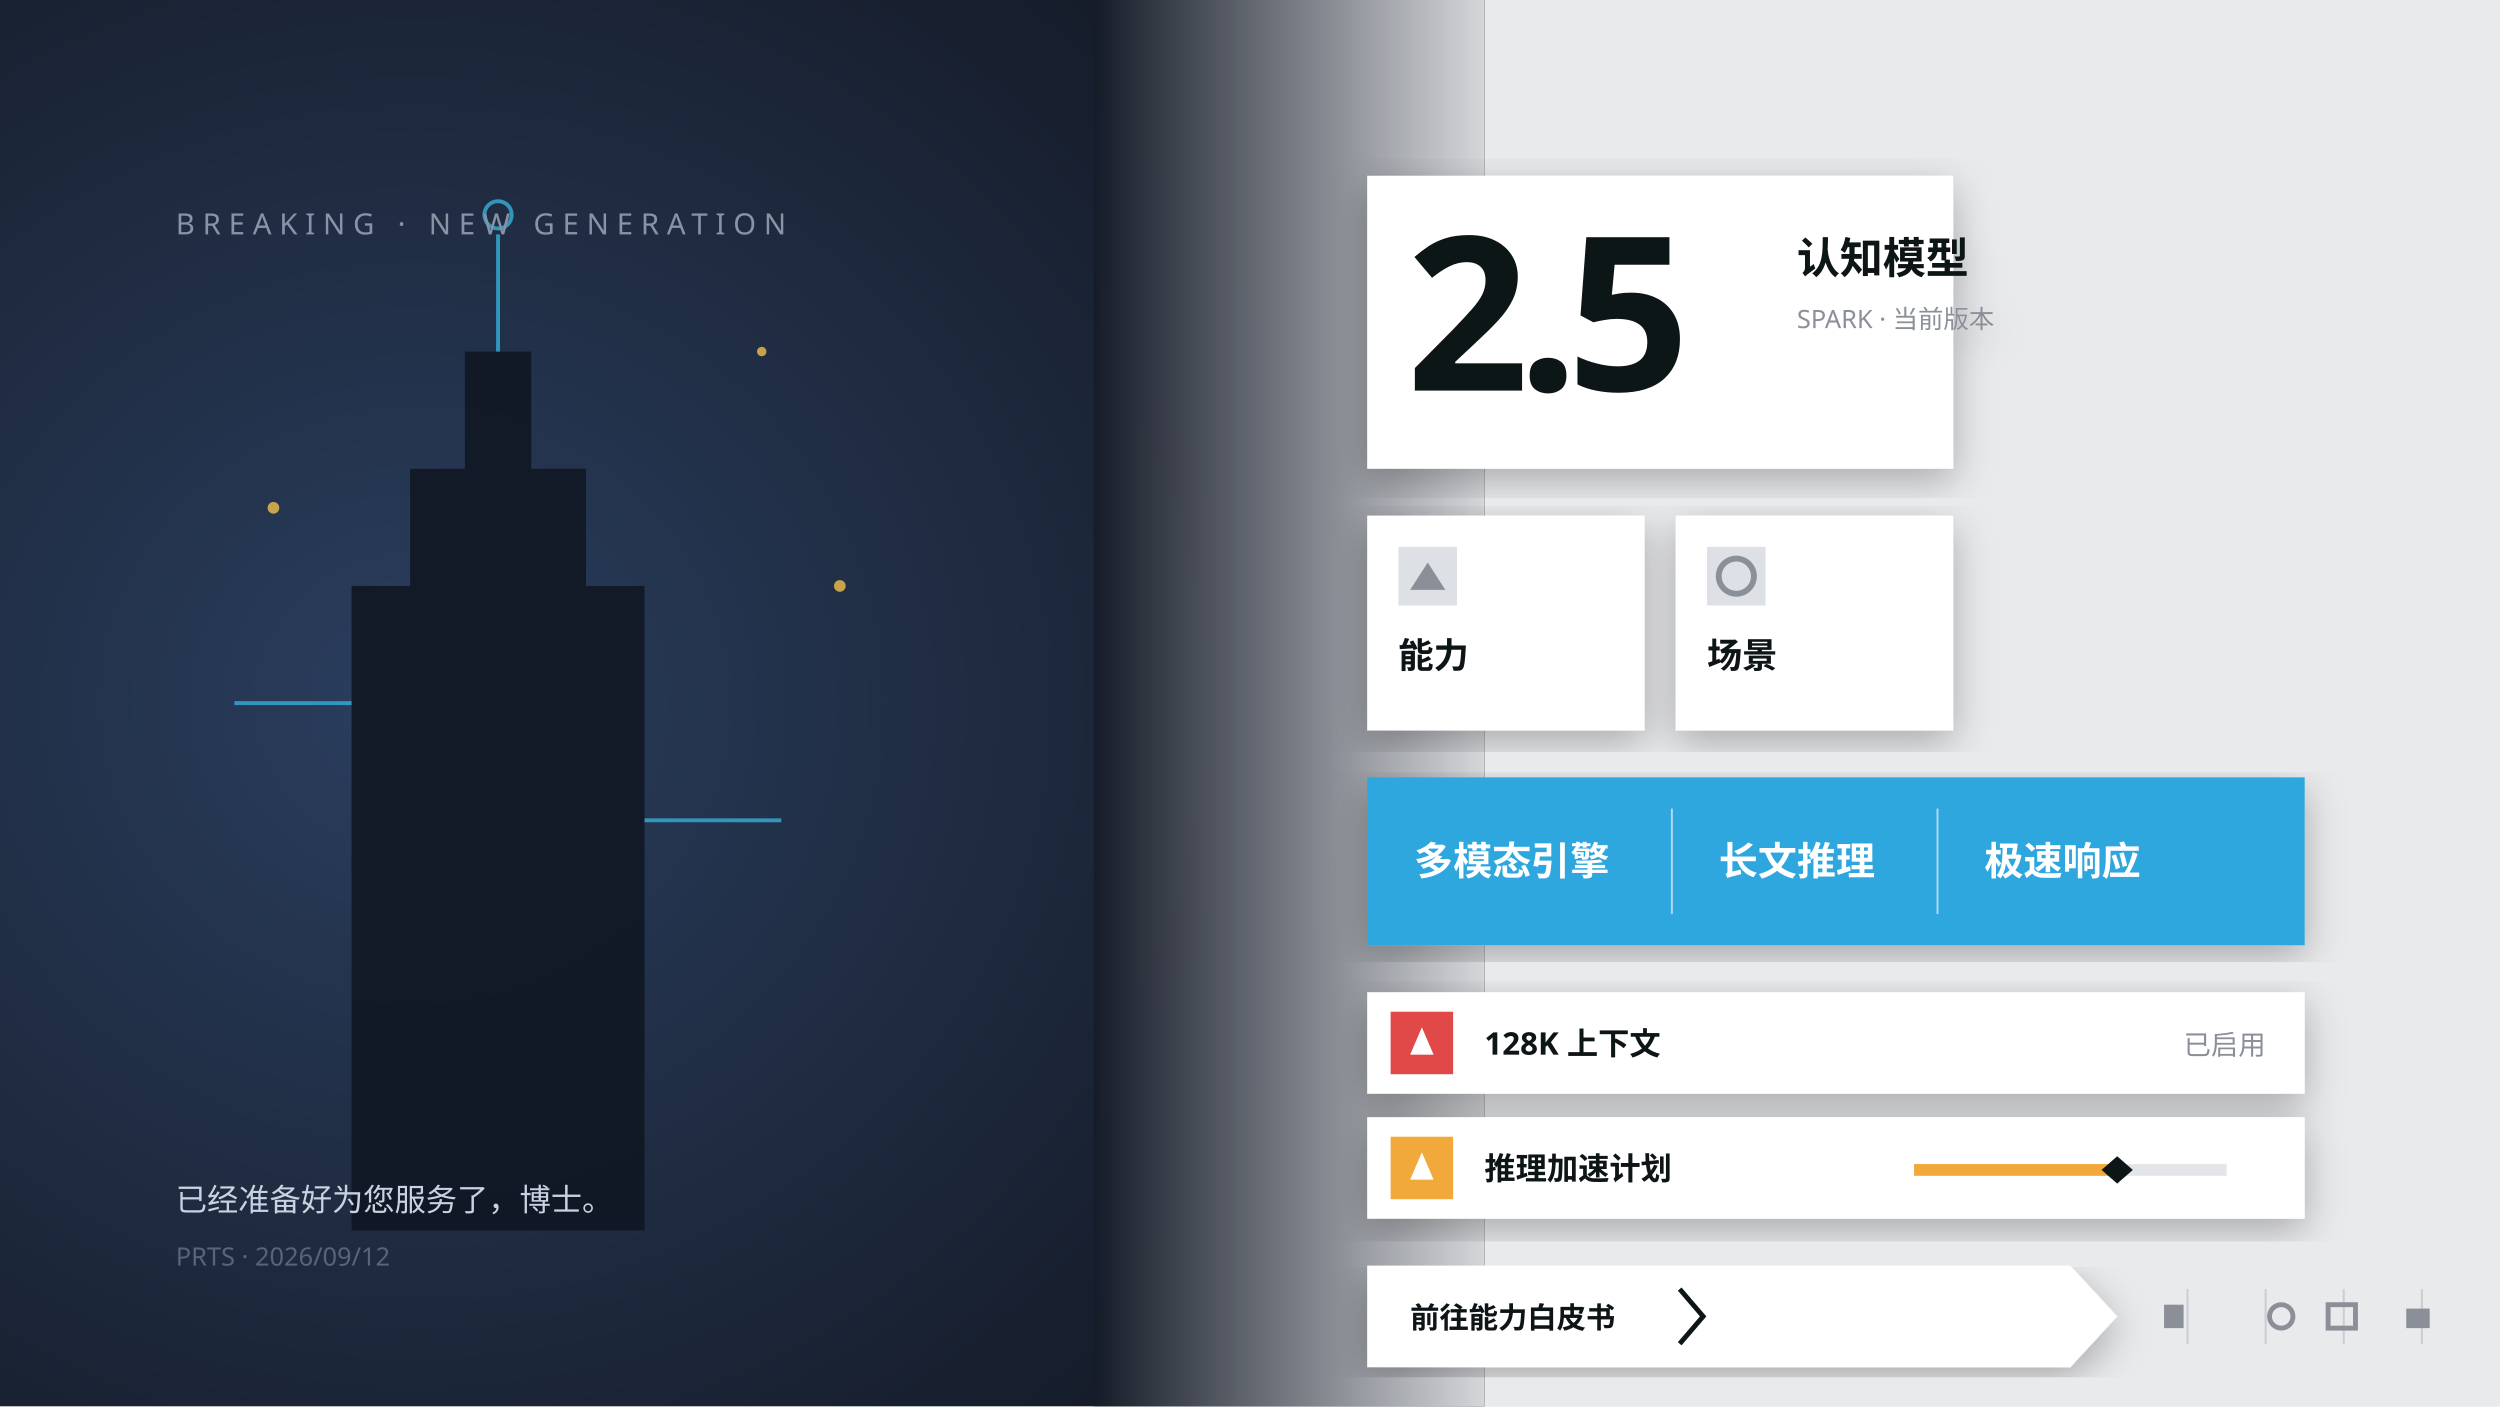
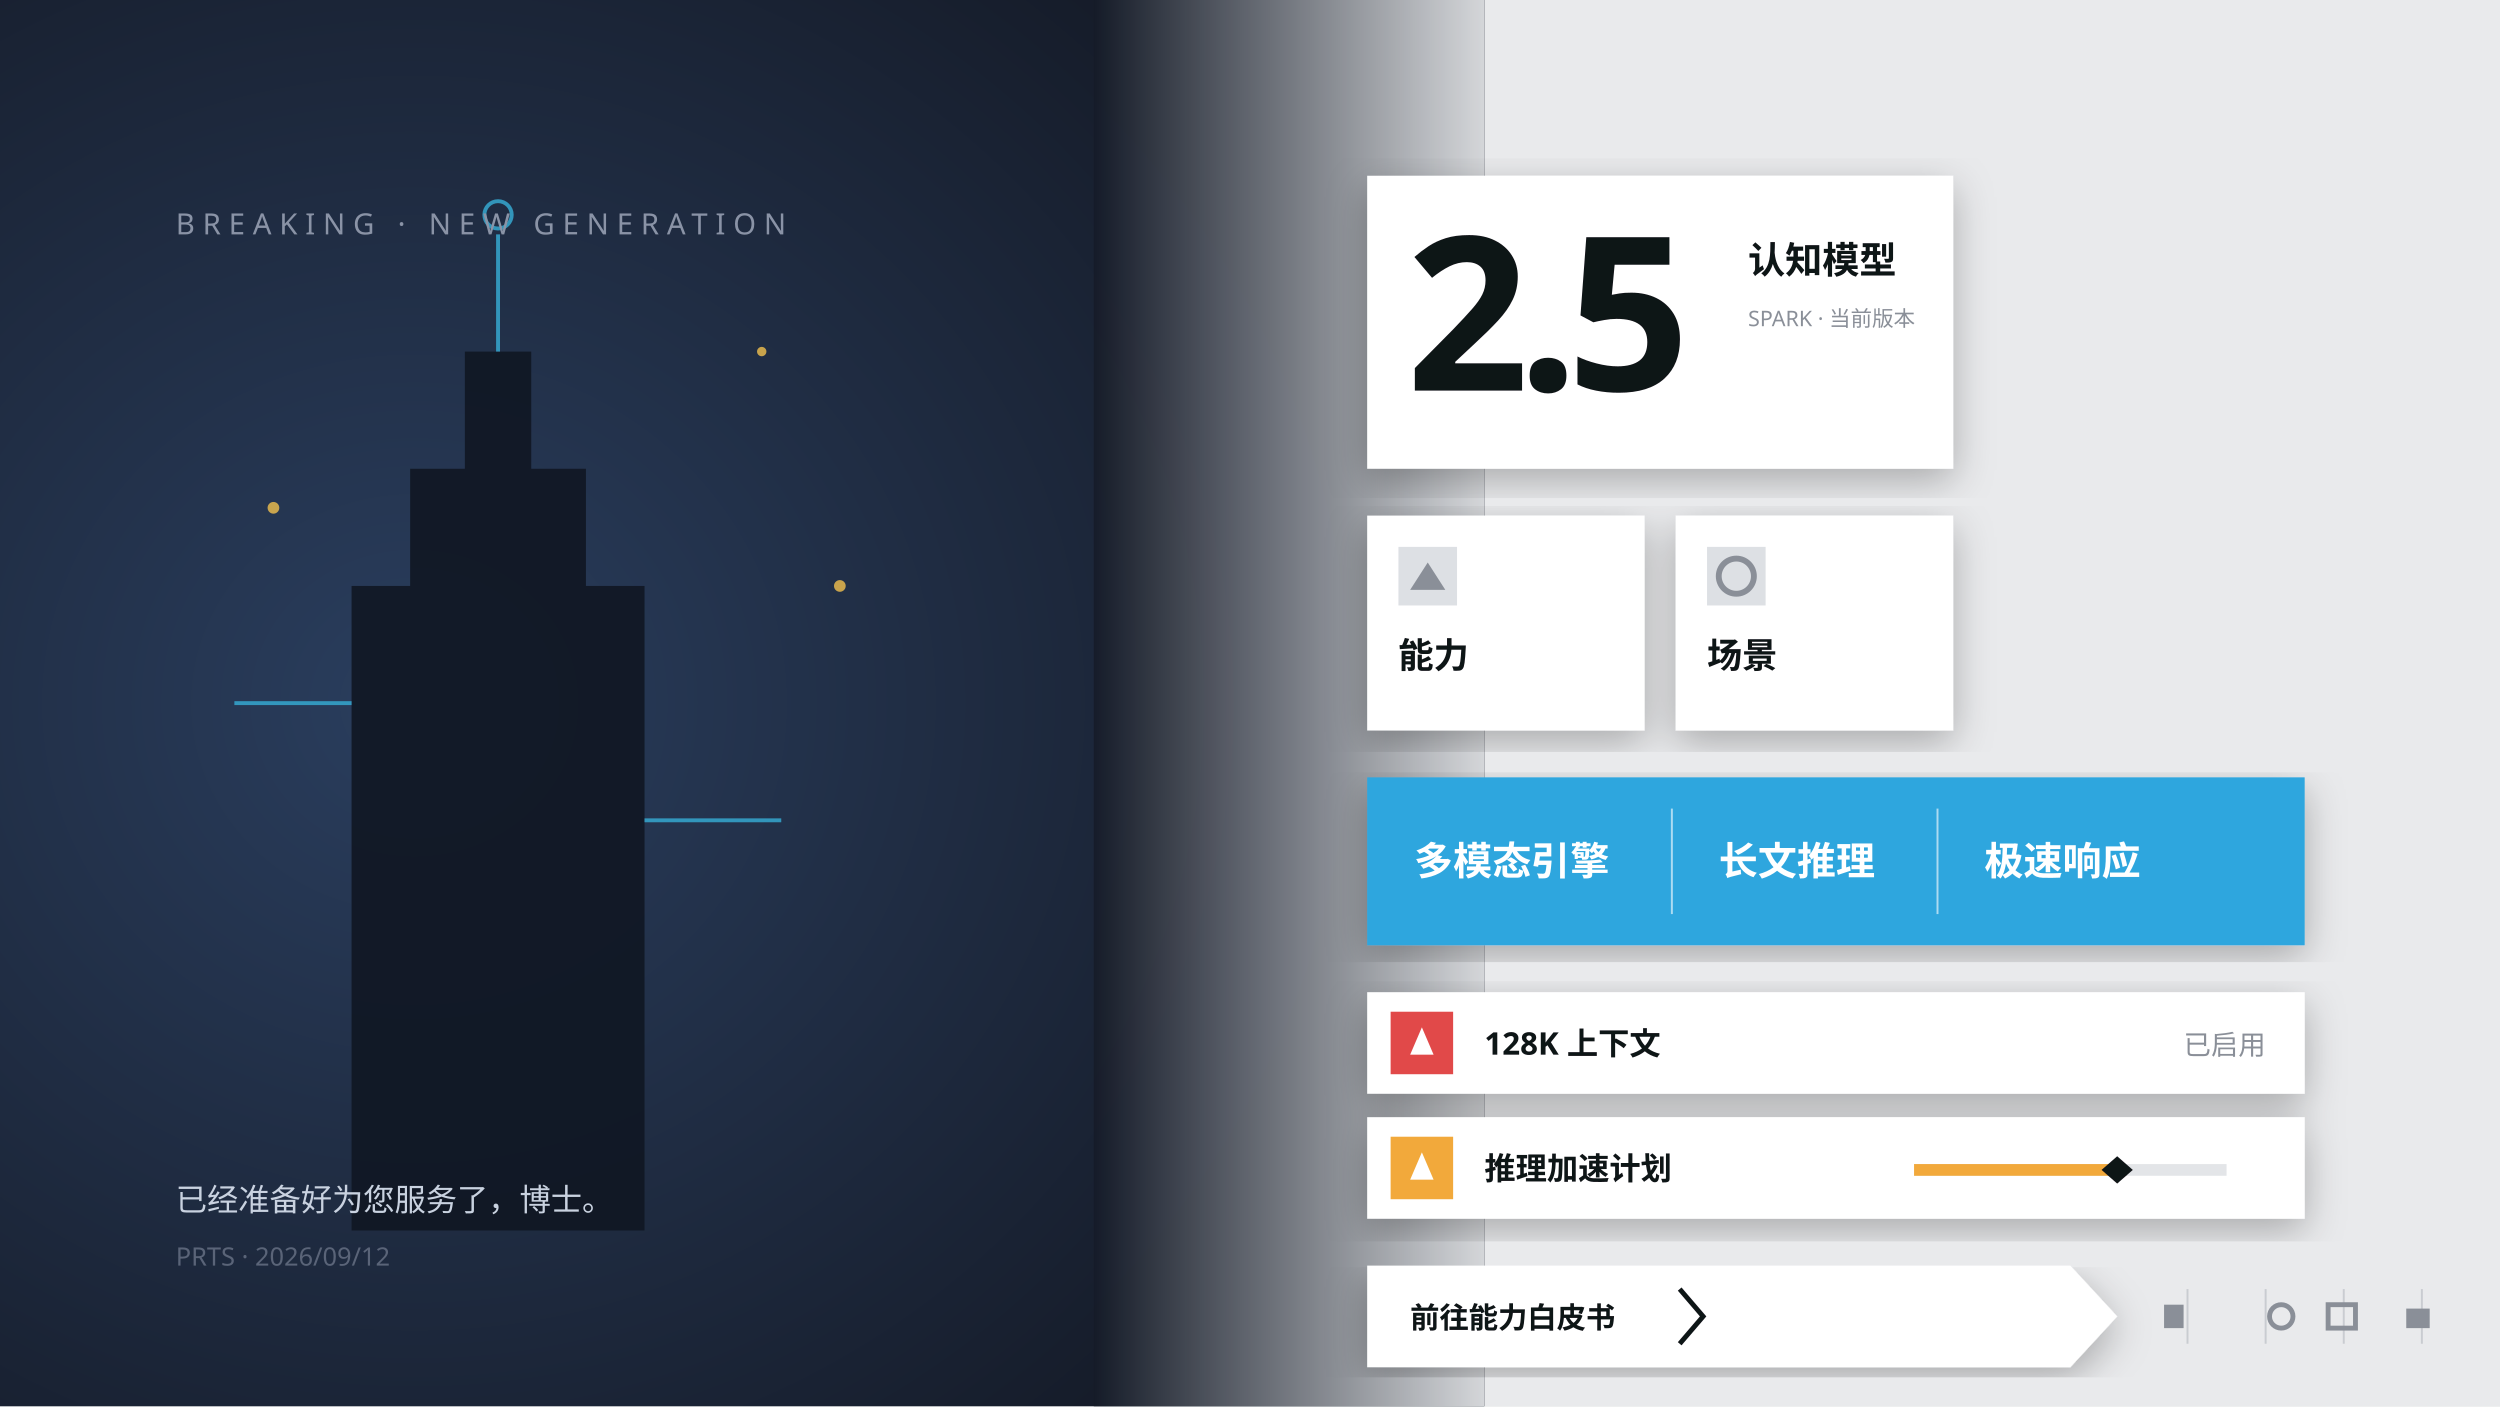
<svg xmlns="http://www.w3.org/2000/svg" width="1280" height="720" viewBox="0 0 1280 720">
  <defs>
    <radialGradient id="glow3" cx="0.28" cy="0.5" r="0.7">
      <stop offset="0" stop-color="#2A3E5E" />
      <stop offset="1" stop-color="#151B28" />
    </radialGradient>
    <linearGradient id="fade3" x1="0" y1="0" x2="1" y2="0">
      <stop offset="0" stop-color="#151B28" />
      <stop offset="1" stop-color="#E9EAEC" />
    </linearGradient>
    <filter id="sh3">
      <feDropShadow dx="0" dy="6" stdDeviation="10" flood-color="#000" flood-opacity="0.28" />
    </filter>
  </defs>
  <rect width="1280" height="720" fill="#E9EAEC" />
  <rect width="760" height="720" fill="url(#glow3)" />
  <rect x="560" y="0" width="200" height="720" fill="url(#fade3)" opacity="0.9" />
  <g fill="#0F1622" opacity="0.9">
    <rect x="180" y="300" width="150" height="330" />
    <rect x="210" y="240" width="90" height="70" />
    <rect x="238" y="180" width="34" height="66" />
  </g>
  <g stroke="#35A7CF" stroke-width="2" opacity="0.85">
    <line x1="255" y1="180" x2="255" y2="120" />
    <circle cx="255" cy="110" r="7" fill="none" />
    <line x1="120" y1="360" x2="180" y2="360" />
    <line x1="330" y1="420" x2="400" y2="420" />
  </g>
  <g fill="#F2C14E" opacity="0.8">
    <circle cx="140" cy="260" r="3" />
    <circle cx="430" cy="300" r="3" />
    <circle cx="390" cy="180" r="2.4" />
  </g>
  <text x="90" y="120" font-family="'Noto Sans SC','Microsoft YaHei',sans-serif" font-size="15" fill="#8A93A6" letter-spacing="4">BREAKING · NEW GENERATION</text>
  <text x="90" y="620" font-family="'Noto Sans SC','Microsoft YaHei',sans-serif" font-size="16" fill="#C9D2E0">已经准备好为您服务了，博士。</text>
  <text x="90" y="648" font-family="'Noto Sans SC','Microsoft YaHei',sans-serif" font-size="13" fill="#5A6478">PRTS · 2026/09/12</text>
  <g filter="url(#sh3)">
    <rect x="700" y="90" width="300" height="150" fill="#FFFFFF" />
    <text x="720" y="200" font-family="'Noto Sans SC','Microsoft YaHei',sans-serif" font-size="110" font-weight="900" fill="#111318" letter-spacing="-6">2.5</text>
-     <text x="920" y="140" font-family="'Noto Sans SC','Microsoft YaHei',sans-serif" font-size="22" font-weight="700" fill="#111318">认知模型</text>
-     <text x="920" y="168" font-family="'Noto Sans SC','Microsoft YaHei',sans-serif" font-size="13" fill="#8A8F98">SPARK · 当前版本</text>
+     <text x="895" y="140" font-family="'Noto Sans SC','Microsoft YaHei',sans-serif" font-size="19" font-weight="700" fill="#111318">认知模型</text>
+     <text x="895" y="167" font-family="'Noto Sans SC','Microsoft YaHei',sans-serif" font-size="11" fill="#8A8F98">SPARK · 当前版本</text>
  </g>
  <g filter="url(#sh3)">
    <rect x="700" y="264" width="142" height="110" fill="#FFFFFF" />
    <rect x="716" y="280" width="30" height="30" fill="#DDE0E4" />
    <path d="M722,302 L731,288 L740,302 Z" fill="#8A8F98" />
    <text x="716" y="342" font-family="'Noto Sans SC','Microsoft YaHei',sans-serif" font-size="18" font-weight="700" fill="#111318">能力</text>
    <rect x="858" y="264" width="142" height="110" fill="#FFFFFF" />
    <rect x="874" y="280" width="30" height="30" fill="#DDE0E4" />
    <circle cx="889" cy="295" r="9" fill="none" stroke="#8A8F98" stroke-width="3" />
    <text x="874" y="342" font-family="'Noto Sans SC','Microsoft YaHei',sans-serif" font-size="18" font-weight="700" fill="#111318">场景</text>
  </g>
  <g filter="url(#sh3)">
    <rect x="700" y="398" width="480" height="86" fill="#2FA6DE" />
    <text x="724" y="448" font-family="'Noto Sans SC','Microsoft YaHei',sans-serif" font-size="20" font-weight="700" fill="#FFFFFF">多模态引擎</text>
    <line x1="856" y1="414" x2="856" y2="468" stroke="#FFFFFF" stroke-width="1" opacity="0.6" />
    <text x="880" y="448" font-family="'Noto Sans SC','Microsoft YaHei',sans-serif" font-size="20" font-weight="700" fill="#FFFFFF">长文推理</text>
    <line x1="992" y1="414" x2="992" y2="468" stroke="#FFFFFF" stroke-width="1" opacity="0.6" />
    <text x="1016" y="448" font-family="'Noto Sans SC','Microsoft YaHei',sans-serif" font-size="20" font-weight="700" fill="#FFFFFF">极速响应</text>
  </g>
  <g filter="url(#sh3)" font-family="'Noto Sans SC','Microsoft YaHei',sans-serif">
    <rect x="700" y="508" width="480" height="52" fill="#FFFFFF" />
    <rect x="712" y="518" width="32" height="32" fill="#E14A4A" />
    <path d="M722,540 L728,526 L734,540 Z" fill="#FFFFFF" />
    <text x="760" y="540" font-size="16" font-weight="700" fill="#111318">128K 上下文</text>
    <text x="1160" y="540" font-size="14" fill="#8A8F98" text-anchor="end">已启用</text>
    <rect x="700" y="572" width="480" height="52" fill="#FFFFFF" />
    <rect x="712" y="582" width="32" height="32" fill="#F2A93B" />
    <path d="M722,604 L728,590 L734,604 Z" fill="#FFFFFF" />
    <text x="760" y="604" font-size="16" font-weight="700" fill="#111318">推理加速计划</text>
    <rect x="980" y="596" width="160" height="6" fill="#E3E5E8" />
    <rect x="980" y="596" width="104" height="6" fill="#F2A93B" />
    <polygon points="1084,592 1092,599 1084,606 1076,599" fill="#111318" />
  </g>
  <g filter="url(#sh3)">
    <polygon points="700,648 1060,648 1084,674 1060,700 700,700 700,648" fill="#FFFFFF" />
    <text x="722" y="680" font-family="'Noto Sans SC','Microsoft YaHei',sans-serif" font-size="15" font-weight="700" fill="#111318">前往能力白皮书</text>
    <path d="M860,660 L872,674 L860,688" stroke="#111318" stroke-width="2.5" fill="none" />
  </g>
  <g stroke="#C9CCD1" stroke-width="1">
    <line x1="1120" y1="660" x2="1120" y2="688" />
    <line x1="1160" y1="660" x2="1160" y2="688" />
    <line x1="1200" y1="660" x2="1200" y2="688" />
    <line x1="1240" y1="660" x2="1240" y2="688" />
  </g>
  <g fill="#8A8F98">
    <rect x="1108" y="668" width="10" height="12" />
    <circle cx="1168" cy="674" r="6" fill="none" stroke="#8A8F98" stroke-width="2.5" />
    <rect x="1192" y="668" width="14" height="12" fill="none" stroke="#8A8F98" stroke-width="2.5" />
    <rect x="1232" y="670" width="12" height="10" />
  </g>
</svg>
